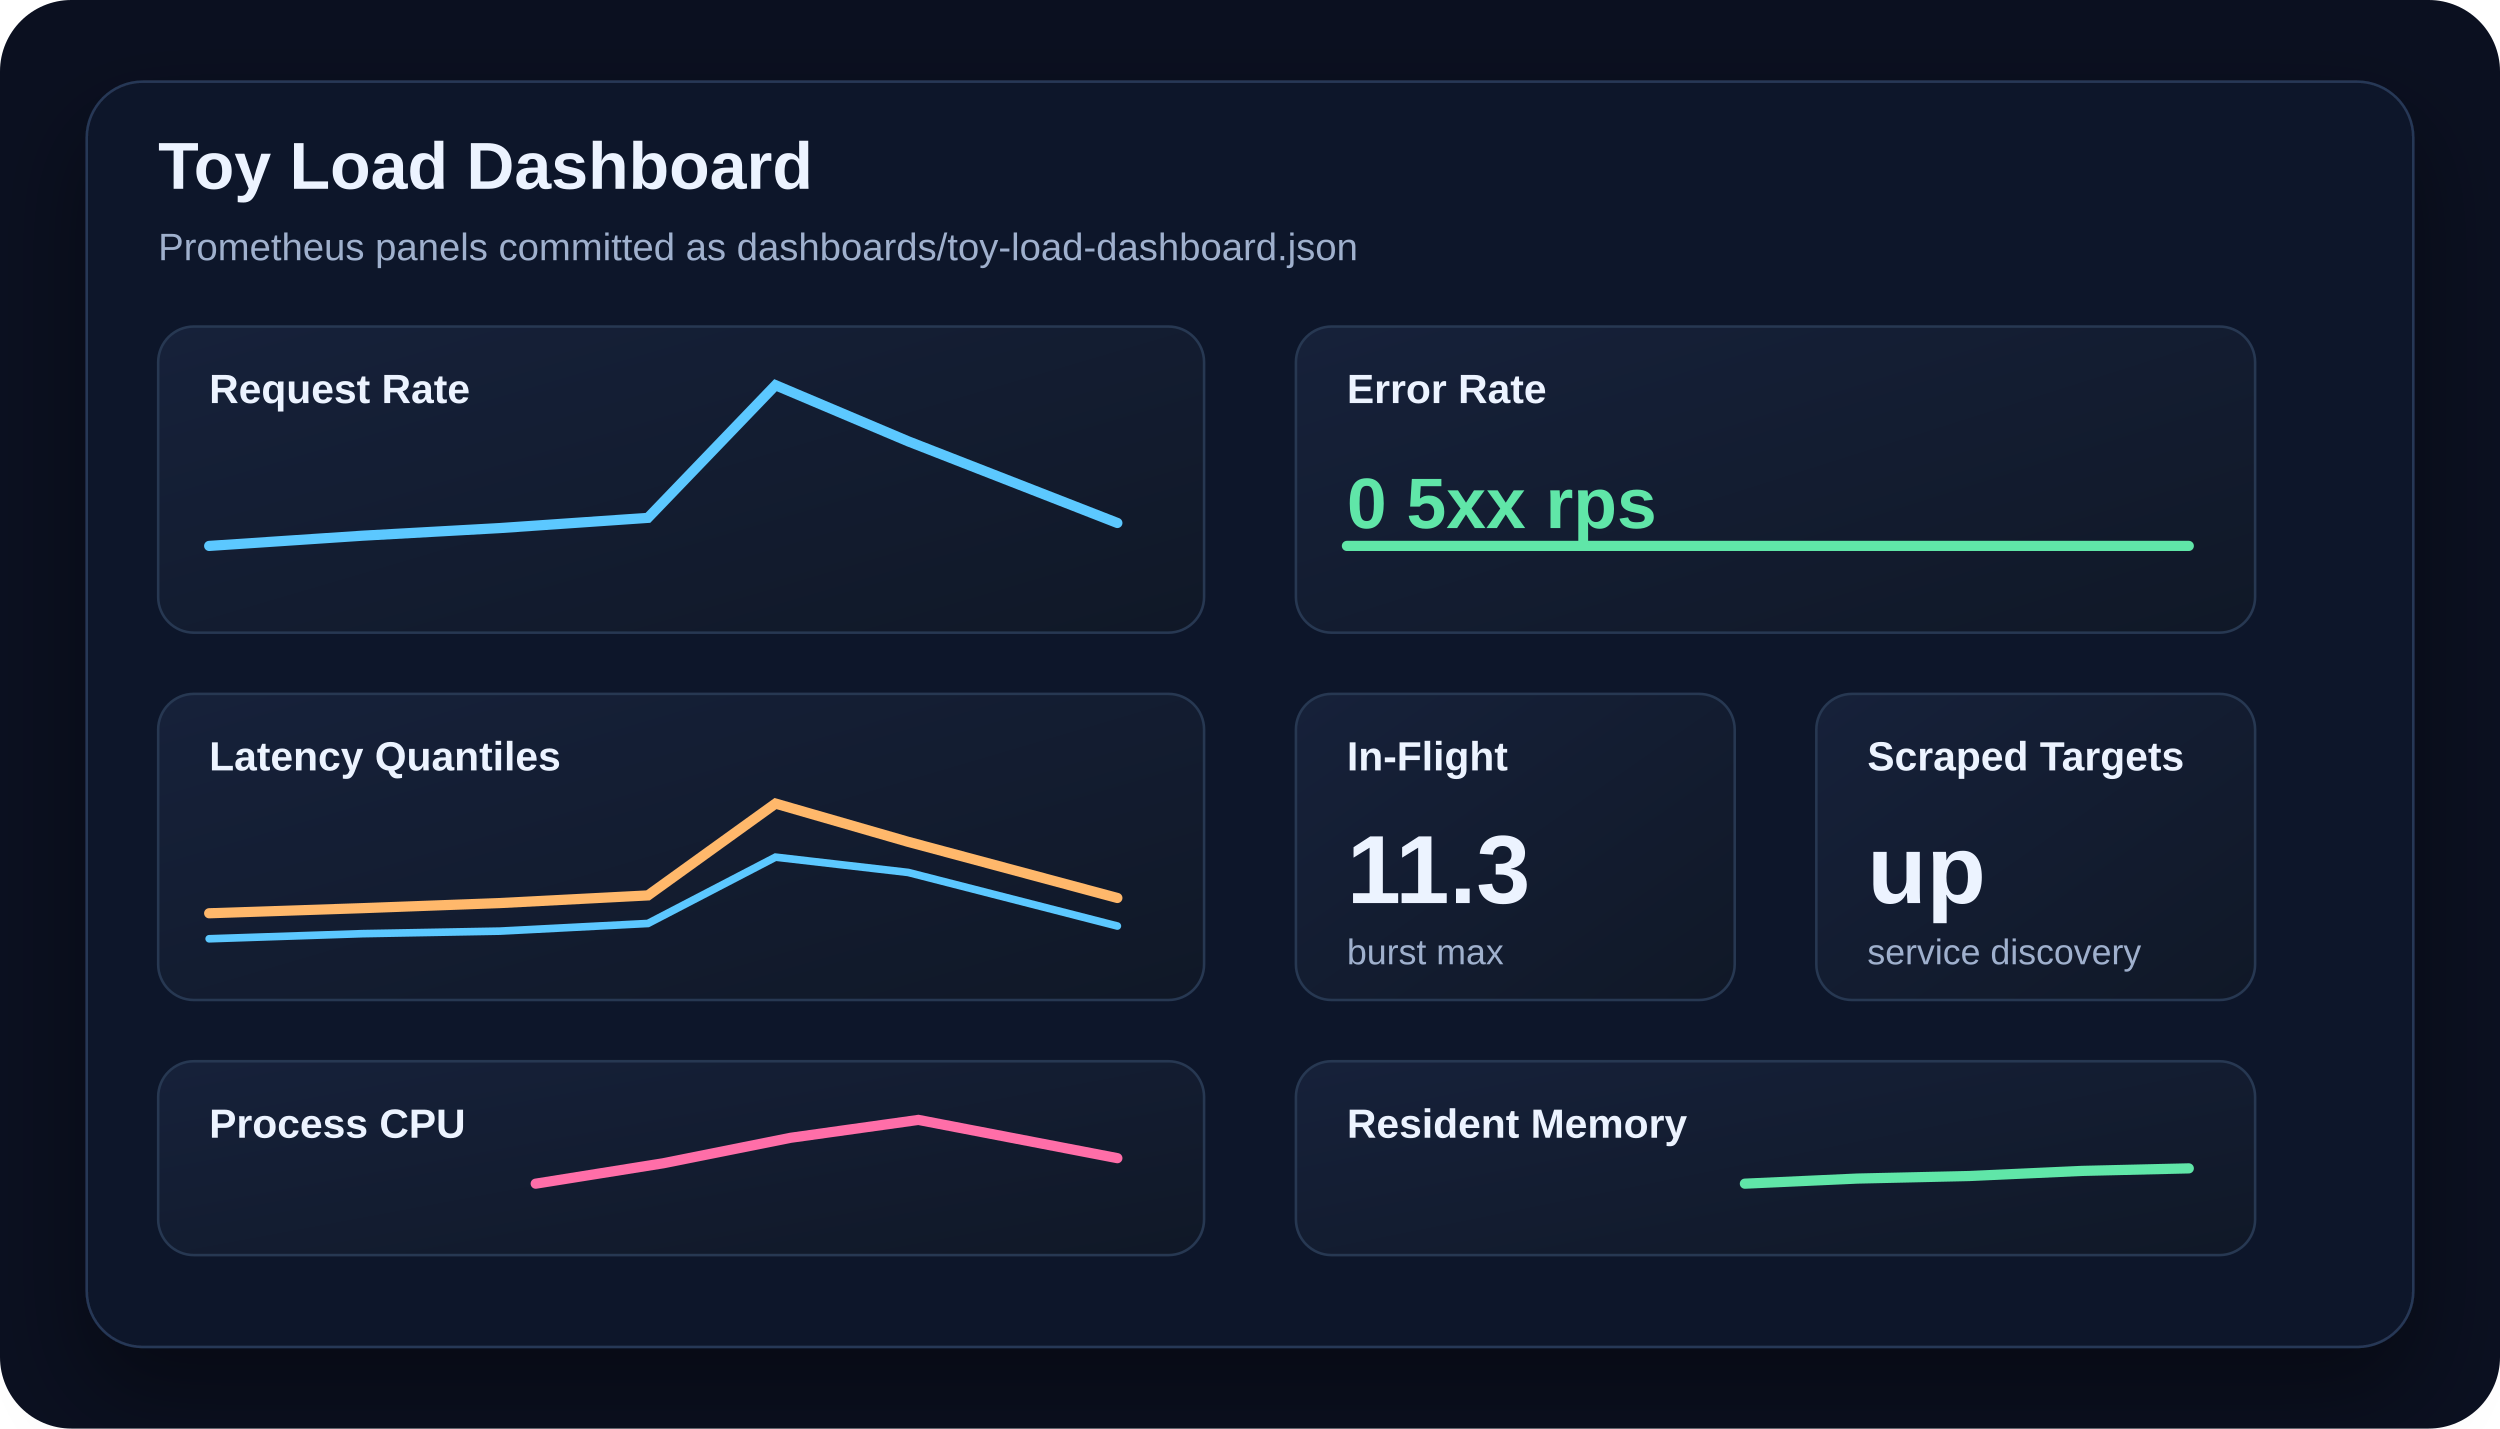
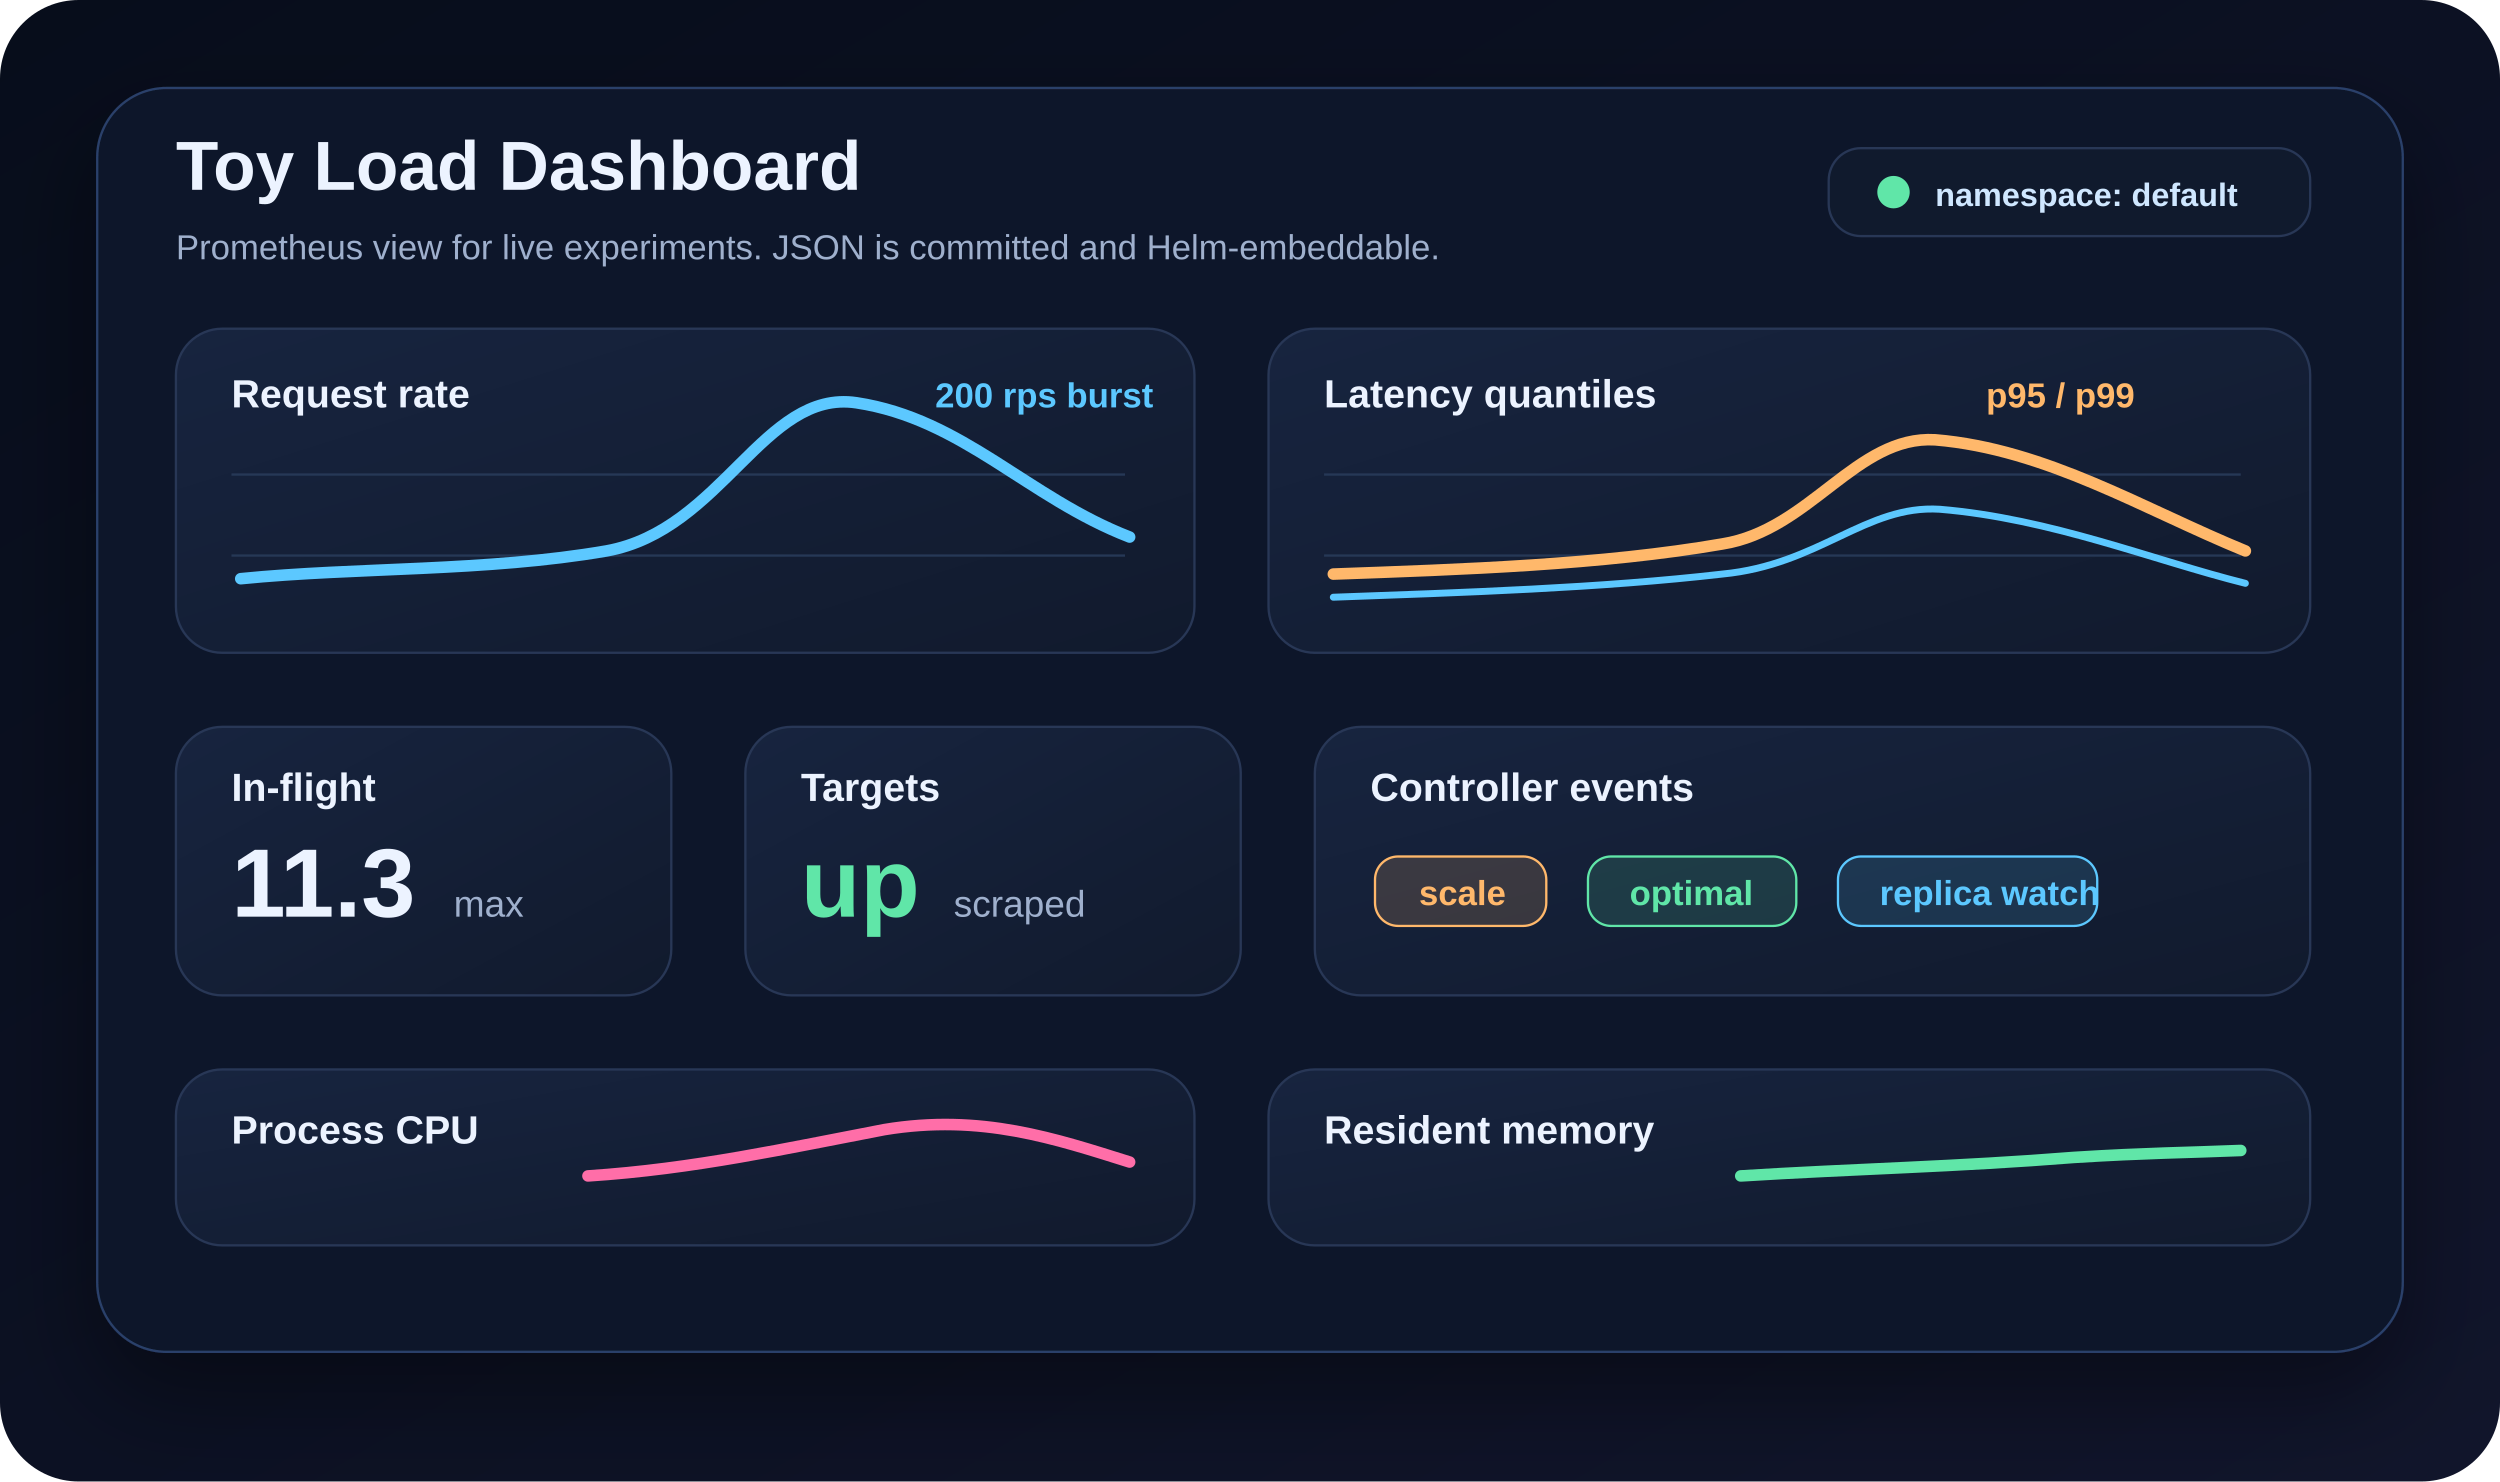
- <svg xmlns="http://www.w3.org/2000/svg" viewBox="0 0 980 560" role="img" aria-labelledby="title desc">
+ <svg xmlns="http://www.w3.org/2000/svg" viewBox="0 0 1080 640" role="img" aria-labelledby="title desc">
  <defs>
-     <linearGradient id="panel" x1="0" x2="1" y1="0" y2="1">
-       <stop offset="0" stop-color="#16213a" />
-       <stop offset="1" stop-color="#101827" />
+     <linearGradient id="bg" x1="0" y1="0" x2="1" y2="1">
+       <stop offset="0" stop-color="#070d1b" />
+       <stop offset="1" stop-color="#11152b" />
+     </linearGradient>
+     <linearGradient id="panel" x1="0" y1="0" x2="1" y2="1">
+       <stop offset="0" stop-color="#17243f" />
+       <stop offset="1" stop-color="#111a2d" />
    </linearGradient>
    <filter id="shadow" x="-20%" y="-20%" width="140%" height="140%">
-       <feDropShadow dx="0" dy="18" stdDeviation="18" flood-color="#000" flood-opacity="0.38" />
+       <feDropShadow dx="0" dy="18" stdDeviation="20" flood-color="#000" flood-opacity="0.40" />
    </filter>
  </defs>
-   <rect width="980" height="560" rx="28" fill="#0b1020" />
-   <rect x="34" y="32" width="912" height="496" rx="22" fill="#0f1729" stroke="#283756" filter="url(#shadow)" />
-   <text x="62" y="74" fill="#ecf3ff" font-family="Arial, sans-serif" font-size="26" font-weight="800">Toy Load Dashboard</text>
-   <text x="62" y="102" fill="#9fb0cd" font-family="Arial, sans-serif" font-size="15">Prometheus panels committed as dashboards/toy-load-dashboard.json</text>
+   <rect width="1080" height="640" rx="34" fill="url(#bg)" />
+   <rect x="42" y="38" width="996" height="546" rx="30" fill="#0e1729" stroke="#2b416b" filter="url(#shadow)" />
  <g font-family="Arial, sans-serif">
-     <rect x="62" y="128" width="410" height="120" rx="14" fill="url(#panel)" stroke="#273852" />
-     <text x="82" y="158" fill="#ecf3ff" font-size="16" font-weight="700">Request Rate</text>
-     <polyline points="82,214 142,210 196,207 254,203 304,151 356,173 438,205" fill="none" stroke="#5cc8ff" stroke-width="4" stroke-linecap="round" />
-     <rect x="508" y="128" width="376" height="120" rx="14" fill="url(#panel)" stroke="#273852" />
-     <text x="528" y="158" fill="#ecf3ff" font-size="16" font-weight="700">Error Rate</text>
-     <polyline points="528,214 594,214 660,214 726,214 792,214 858,214" fill="none" stroke="#60e6a8" stroke-width="4" stroke-linecap="round" />
-     <text x="528" y="207" fill="#60e6a8" font-size="28" font-weight="800">0 5xx rps</text>
-     <rect x="62" y="272" width="410" height="120" rx="14" fill="url(#panel)" stroke="#273852" />
-     <text x="82" y="302" fill="#ecf3ff" font-size="16" font-weight="700">Latency Quantiles</text>
-     <polyline points="82,358 142,356 196,354 254,351 304,315 356,330 438,352" fill="none" stroke="#ffb86b" stroke-width="4" stroke-linecap="round" />
-     <polyline points="82,368 142,366 196,365 254,362 304,336 356,342 438,363" fill="none" stroke="#5cc8ff" stroke-width="3" stroke-linecap="round" />
-     <rect x="508" y="272" width="172" height="120" rx="14" fill="url(#panel)" stroke="#273852" />
-     <text x="528" y="302" fill="#ecf3ff" font-size="16" font-weight="700">In-Flight</text>
-     <text x="528" y="354" fill="#ecf3ff" font-size="38" font-weight="800">11.3</text>
-     <text x="528" y="378" fill="#9fb0cd" font-size="14">burst max</text>
-     <rect x="712" y="272" width="172" height="120" rx="14" fill="url(#panel)" stroke="#273852" />
-     <text x="732" y="302" fill="#ecf3ff" font-size="16" font-weight="700">Scraped Targets</text>
-     <text x="732" y="354" fill="#ecf3ff" font-size="38" font-weight="800">up</text>
-     <text x="732" y="378" fill="#9fb0cd" font-size="14">service discovery</text>
-     <rect x="62" y="416" width="410" height="76" rx="14" fill="url(#panel)" stroke="#273852" />
-     <text x="82" y="446" fill="#ecf3ff" font-size="16" font-weight="700">Process CPU</text>
-     <polyline points="210,464 260,456 310,446 360,439 438,454" fill="none" stroke="#ff6ea8" stroke-width="4" stroke-linecap="round" />
-     <rect x="508" y="416" width="376" height="76" rx="14" fill="url(#panel)" stroke="#273852" />
-     <text x="528" y="446" fill="#ecf3ff" font-size="16" font-weight="700">Resident Memory</text>
-     <polyline points="684,464 728,462 772,461 816,459 858,458" fill="none" stroke="#60e6a8" stroke-width="4" stroke-linecap="round" />
+     <text x="76" y="82" fill="#ecf3ff" font-size="30" font-weight="800">Toy Load Dashboard</text>
+     <text x="76" y="112" fill="#9fb0cd" font-size="15">Prometheus view for live experiments. JSON is committed and Helm-embeddable.</text>
+     <rect x="790" y="64" width="208" height="38" rx="14" fill="#101a2d" stroke="#283756" />
+     <circle cx="818" cy="83" r="7" fill="#60e6a8" />
+     <text x="836" y="89" fill="#cfe7ff" font-size="14" font-weight="700">namespace: default</text>
+   </g>
+   <g font-family="Arial, sans-serif">
+     <rect x="76" y="142" width="440" height="140" rx="20" fill="url(#panel)" stroke="#283756" />
+     <text x="100" y="176" fill="#ecf3ff" font-size="17" font-weight="800">Request rate</text>
+     <g stroke="#263856" stroke-width="1">
+       <line x1="100" y1="240" x2="486" y2="240" />
+       <line x1="100" y1="205" x2="486" y2="205" />
+     </g>
+     <path d="M104 250 C154 245 210 247 262 238 C312 229 330 168 370 174 C416 181 444 215 488 232" fill="none" stroke="#5cc8ff" stroke-width="5" stroke-linecap="round" />
+     <text x="404" y="176" fill="#5cc8ff" font-size="15" font-weight="700">200 rps burst</text>
+     <rect x="548" y="142" width="450" height="140" rx="20" fill="url(#panel)" stroke="#283756" />
+     <text x="572" y="176" fill="#ecf3ff" font-size="17" font-weight="800">Latency quantiles</text>
+     <g stroke="#263856" stroke-width="1">
+       <line x1="572" y1="240" x2="968" y2="240" />
+       <line x1="572" y1="205" x2="968" y2="205" />
+     </g>
+     <path d="M576 248 C632 246 692 244 744 235 C782 229 802 188 836 190 C884 194 926 220 970 238" fill="none" stroke="#ffb86b" stroke-width="5" stroke-linecap="round" />
+     <path d="M576 258 C632 256 692 254 744 248 C786 244 806 218 838 220 C886 224 930 242 970 252" fill="none" stroke="#5cc8ff" stroke-width="3" stroke-linecap="round" />
+     <text x="858" y="176" fill="#ffb86b" font-size="15" font-weight="700">p95 / p99</text>
+     <rect x="76" y="314" width="214" height="116" rx="20" fill="url(#panel)" stroke="#283756" />
+     <text x="100" y="346" fill="#ecf3ff" font-size="17" font-weight="800">In-flight</text>
+     <text x="100" y="396" fill="#ecf3ff" font-size="42" font-weight="800">11.3</text>
+     <text x="196" y="396" fill="#9fb0cd" font-size="16">max</text>
+     <rect x="322" y="314" width="214" height="116" rx="20" fill="url(#panel)" stroke="#283756" />
+     <text x="346" y="346" fill="#ecf3ff" font-size="17" font-weight="800">Targets</text>
+     <text x="346" y="396" fill="#60e6a8" font-size="42" font-weight="800">up</text>
+     <text x="412" y="396" fill="#9fb0cd" font-size="16">scraped</text>
+     <rect x="568" y="314" width="430" height="116" rx="20" fill="url(#panel)" stroke="#283756" />
+     <text x="592" y="346" fill="#ecf3ff" font-size="17" font-weight="800">Controller events</text>
+     <rect x="594" y="370" width="74" height="30" rx="10" fill="rgba(255,184,107,0.16)" stroke="#ffb86b" />
+     <text x="613" y="391" fill="#ffb86b" font-size="15" font-weight="800">scale</text>
+     <rect x="686" y="370" width="90" height="30" rx="10" fill="rgba(96,230,168,0.14)" stroke="#60e6a8" />
+     <text x="704" y="391" fill="#60e6a8" font-size="15" font-weight="800">optimal</text>
+     <rect x="794" y="370" width="112" height="30" rx="10" fill="rgba(92,200,255,0.14)" stroke="#5cc8ff" />
+     <text x="812" y="391" fill="#5cc8ff" font-size="15" font-weight="800">replica watch</text>
+     <rect x="76" y="462" width="440" height="76" rx="20" fill="url(#panel)" stroke="#283756" />
+     <text x="100" y="494" fill="#ecf3ff" font-size="17" font-weight="800">Process CPU</text>
+     <path d="M254 508 C300 505 340 496 382 488 C424 481 456 492 488 502" fill="none" stroke="#ff6ea8" stroke-width="5" stroke-linecap="round" />
+     <rect x="548" y="462" width="450" height="76" rx="20" fill="url(#panel)" stroke="#283756" />
+     <text x="572" y="494" fill="#ecf3ff" font-size="17" font-weight="800">Resident memory</text>
+     <path d="M752 508 C800 505 846 504 896 500 C928 498 944 498 968 497" fill="none" stroke="#60e6a8" stroke-width="5" stroke-linecap="round" />
  </g>
</svg>
